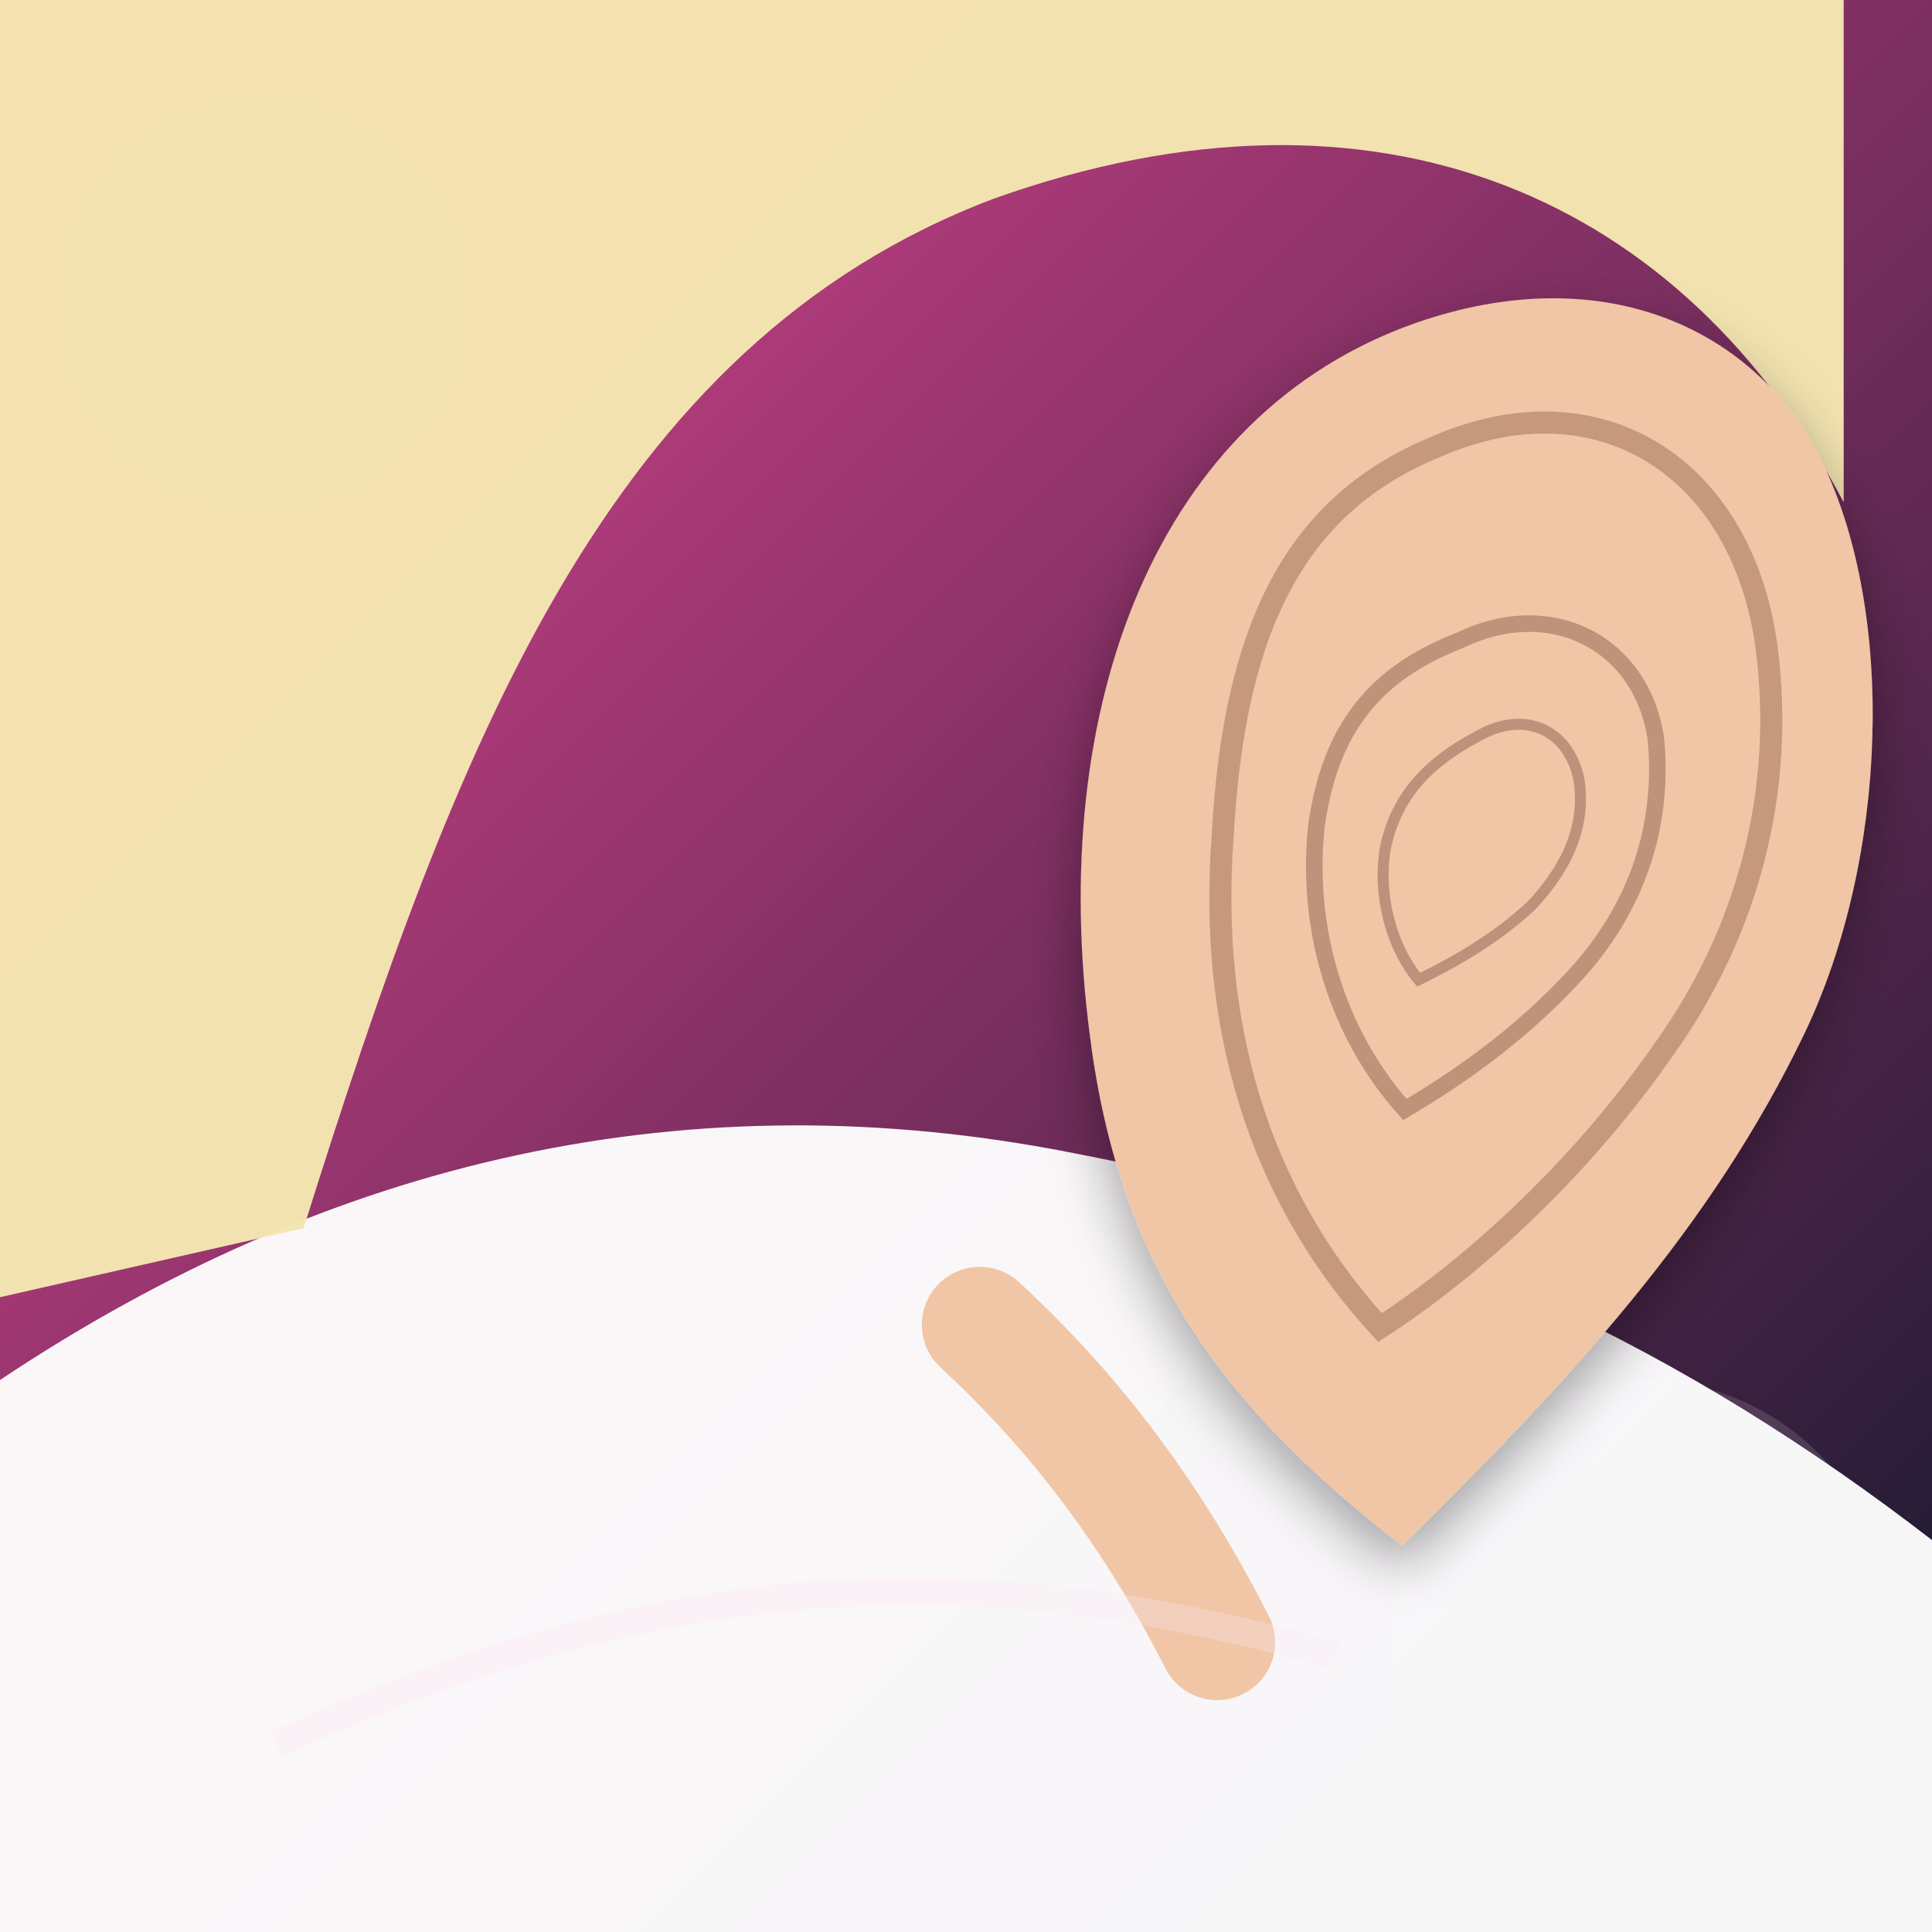
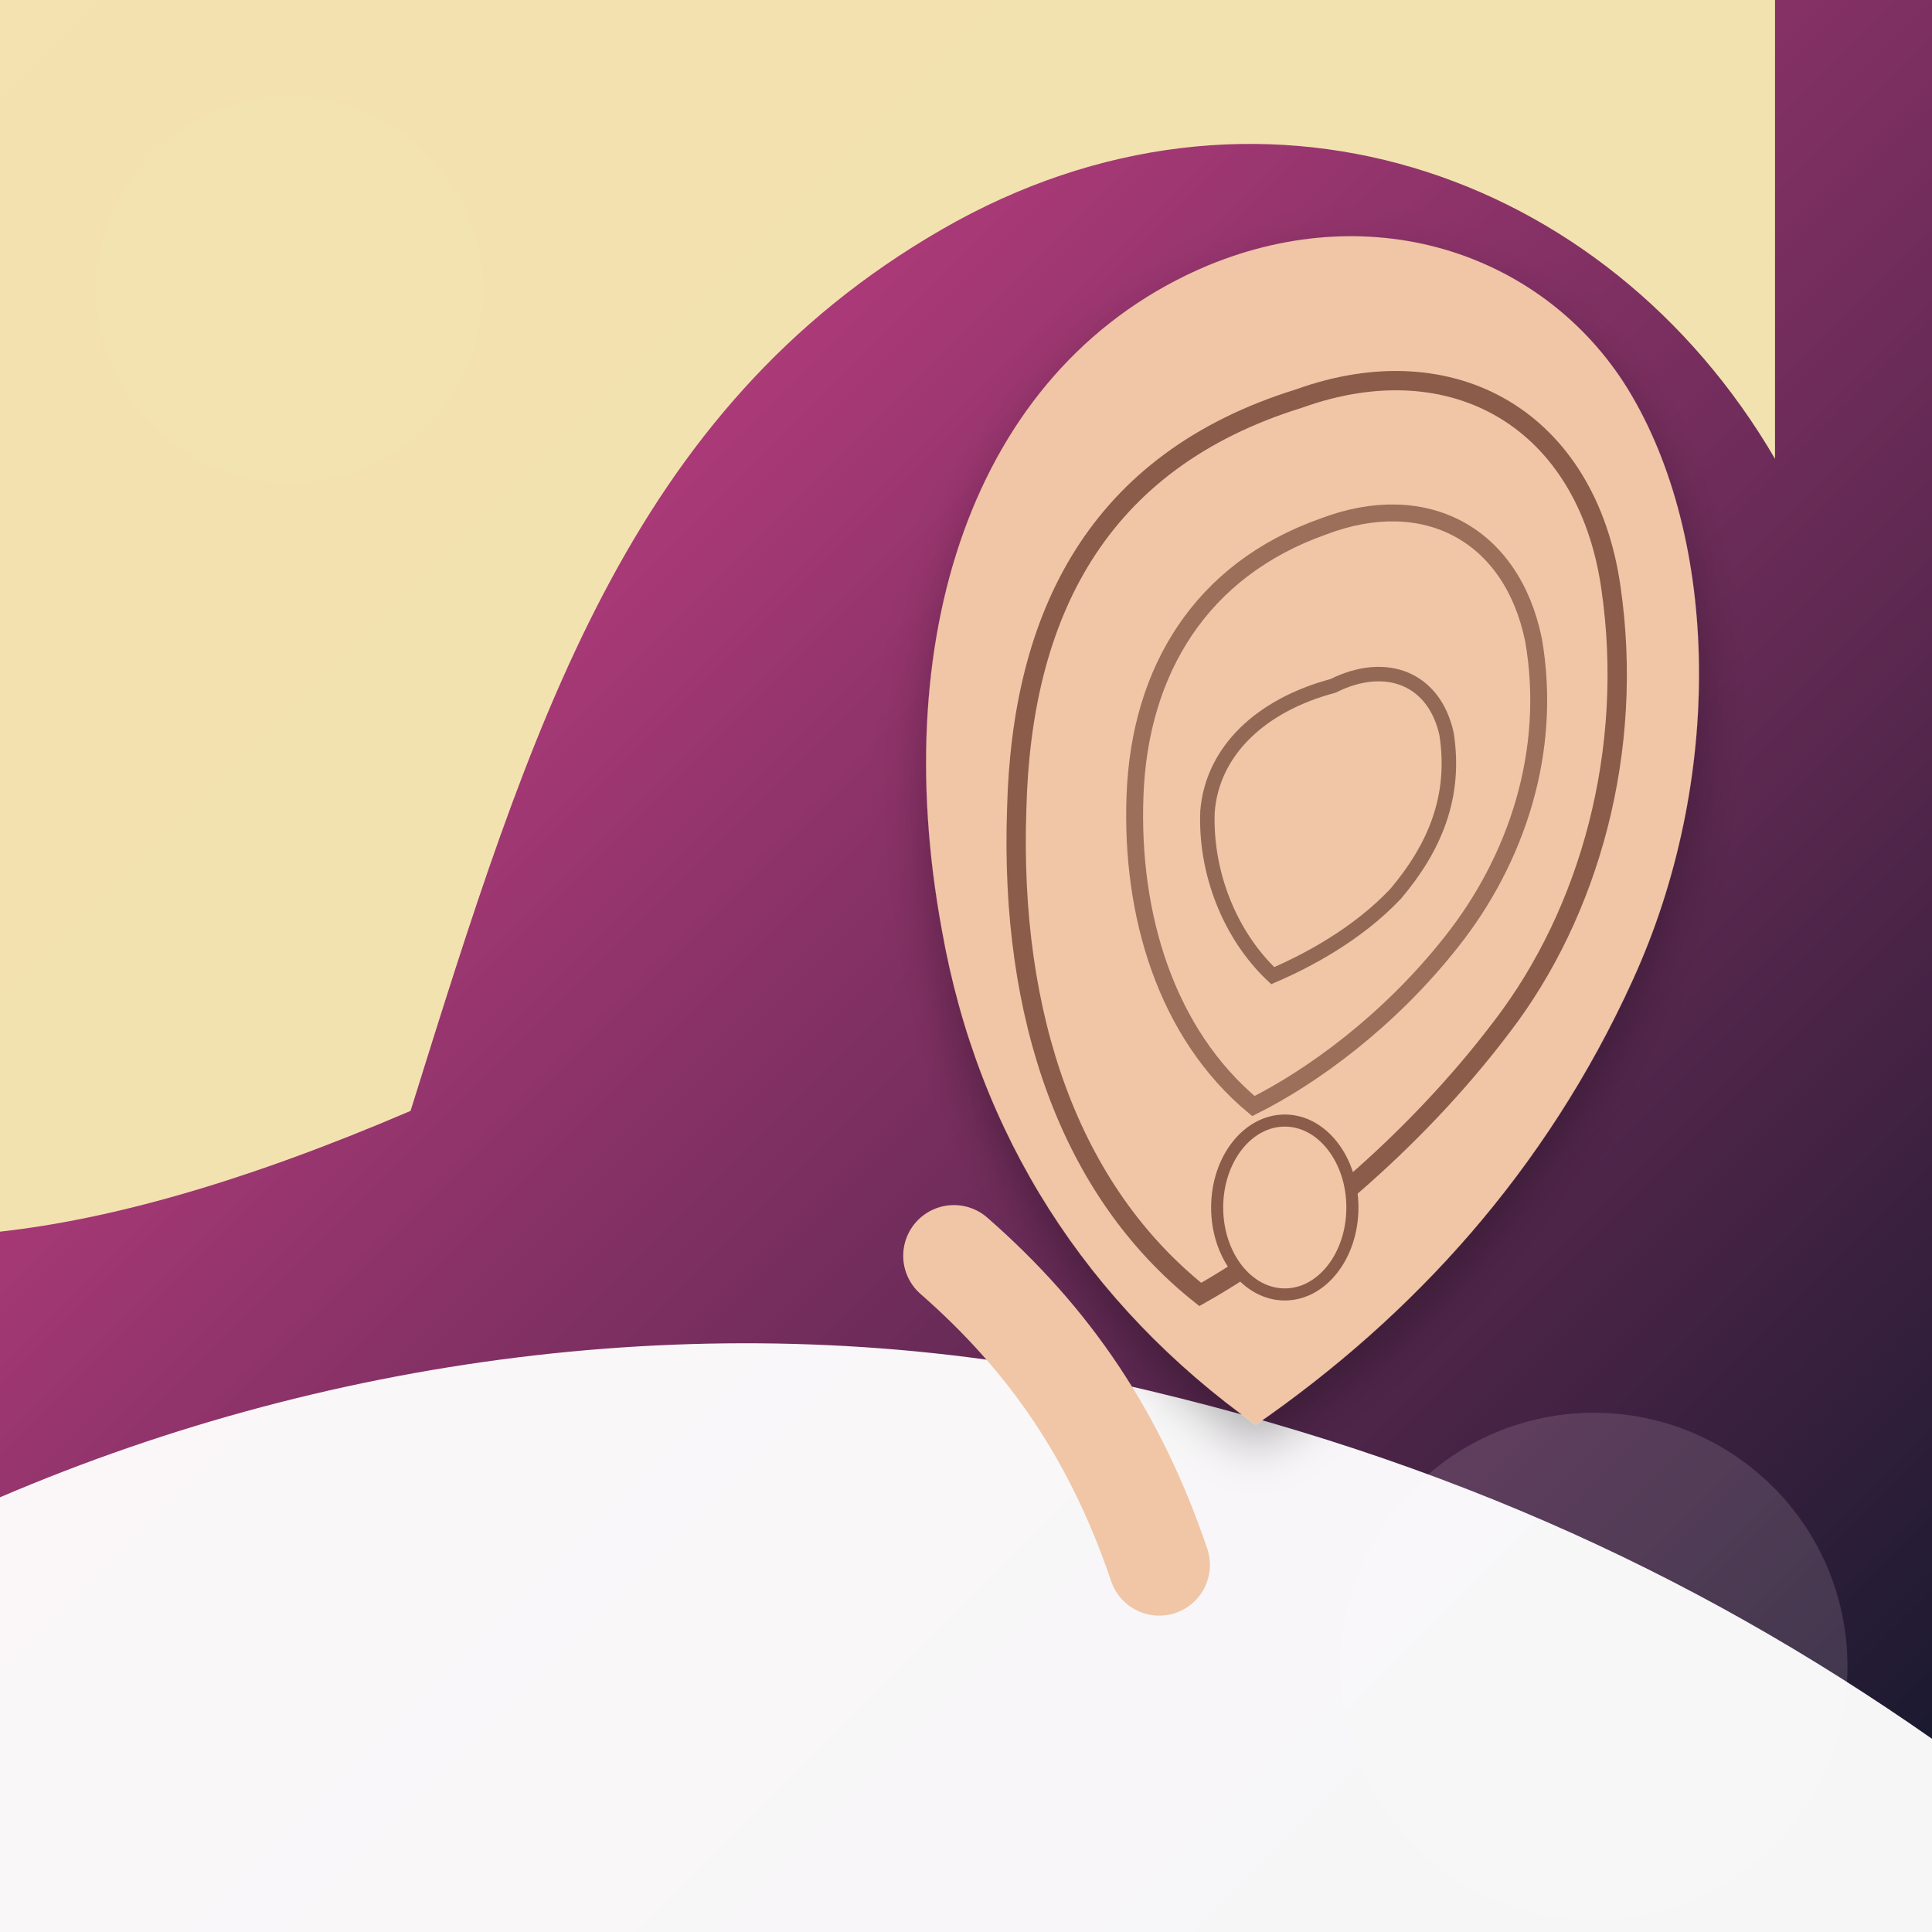
- <svg xmlns="http://www.w3.org/2000/svg" width="700" height="700" viewBox="0 0 700 700">
+ <svg xmlns="http://www.w3.org/2000/svg" width="800" height="800" viewBox="0 0 800 800">
  <defs>
-     <linearGradient id="g" x1="0" y1="0" x2="1" y2="1">
+     <linearGradient id="bg" x1="0" y1="0" x2="1" y2="1">
      <stop offset="0%" stop-color="#ec4899" />
      <stop offset="100%" stop-color="#0f172a" />
    </linearGradient>
    <filter id="sh" x="-20%" y="-20%" width="140%" height="140%">
-       <feDropShadow dx="0" dy="8" stdDeviation="10" flood-opacity="0.35" />
+       <feDropShadow dx="0" dy="10" stdDeviation="10" flood-opacity="0.28" />
    </filter>
  </defs>
-   <rect width="700" height="700" fill="url(#g)" />
-   <circle cx="95" cy="110" r="72" fill="#fce7f3" opacity="0.20" />
-   <circle cx="595" cy="590" r="90" fill="#fce7f3" opacity="0.14" />
-   <path d="M0 500 C120 420 250 390 390 418 C515 442 612 490 700 558 L700 700 L0 700 Z" fill="#ffffff" opacity="0.96" />
-   <path d="M110 445 C165 270 220 125 360 72 C500 22 610 72 668 182 L668 0 L0 0 L0 470 Z" fill="#f4e6b0" opacity="0.98" />
-   <path d="M508 560 C446 512 406 462 395 376 C379 256 419 150 513 117 C582 93 637 120 660 167 C687 222 684 311 654 374 C620 445 569 500 508 560 Z" fill="#f0c6a6" filter="url(#sh)" />
-   <path d="M520 162 C579 136 631 169 640 234 C647 287 633 338 603 380 C571 426 531 461 500 481 C455 432 438 370 443 303 C447 228 469 183 520 162 Z" fill="none" stroke="#9b6c55" stroke-width="8.0" opacity="0.50" />
-   <path d="M529 232 C562 216 595 233 600 268 C603 301 592 330 571 353 C550 376 526 392 509 402 C484 374 473 336 477 299 C482 264 498 244 529 232 Z" fill="none" stroke="#815444" stroke-width="6.0" opacity="0.45" />
-   <path d="M535 267 C552 257 568 264 572 282 C575 300 567 315 555 328 C541 341 526 349 514 355 C504 343 499 324 502 307 C506 288 518 276 535 267 Z" fill="none" stroke="#6e4638" stroke-width="4.0" opacity="0.40" />
-   <path d="M355 480 C382 505 413 540 441 595" fill="none" stroke="#f0c6a6" stroke-width="42" stroke-linecap="round" />
-   <path d="M100 632 C225 575 338 558 484 600" fill="none" stroke="#fce7f3" stroke-width="10" opacity="0.30" />
+   <rect width="800" height="800" fill="url(#bg)" />
+   <circle cx="120" cy="120" r="80" fill="#fce7f3" opacity="0.20" />
+   <circle cx="660" cy="690" r="105" fill="#fce7f3" opacity="0.14" />
+   <path d="M0 620 C140 560 300 540 450 570 C590 600 700 650 800 720 L800 800 L0 800 Z" fill="#ffffff" opacity="0.96" />
+   <path d="M170 460 C220 300 260 170 390 95 C520 20 665 70 735 190 L735 0 L0 0 L0 510 C45 505 100 490 170 460 Z" fill="#f4e6b0" opacity="0.98" />
+   <path d="M520 590 C450 540 405 470 390 385 C367 260 405 150 500 110 C570 81 640 106 674 161 C712 223 714 323 676 406 C640 485 585 545 520 590 Z" fill="#f0c6a6" filter="url(#sh)" />
+   <path d="M538 165 C602 142 657 174 667 243 C677 311 658 378 622 425 C585 474 536 514 497 536 C443 493 418 421 421 335 C423 255 454 191 538 165 Z" fill="#f0c6a6" stroke="#8a5c49" stroke-width="8" />
+   <path d="M548 218 C590 202 626 221 635 265 C643 311 628 356 601 390 C575 423 543 446 519 458 C483 428 468 379 470 329 C472 278 497 236 548 218 Z" fill="none" stroke="#7a4d3d" stroke-width="7" opacity="0.72" />
+   <path d="M552 284 C574 273 594 281 599 304 C603 330 594 351 578 370 C562 387 541 398 527 404 C509 387 499 361 500 336 C502 311 522 292 552 284 Z" fill="none" stroke="#6b4235" stroke-width="6" opacity="0.7" />
+   <ellipse cx="532" cy="500" rx="28" ry="36" fill="#f0c6a6" stroke="#8a5c49" stroke-width="5" />
+   <path d="M395 520 C435 555 462 595 480 648" fill="none" stroke="#f0c6a6" stroke-width="42" stroke-linecap="round" />
</svg>
